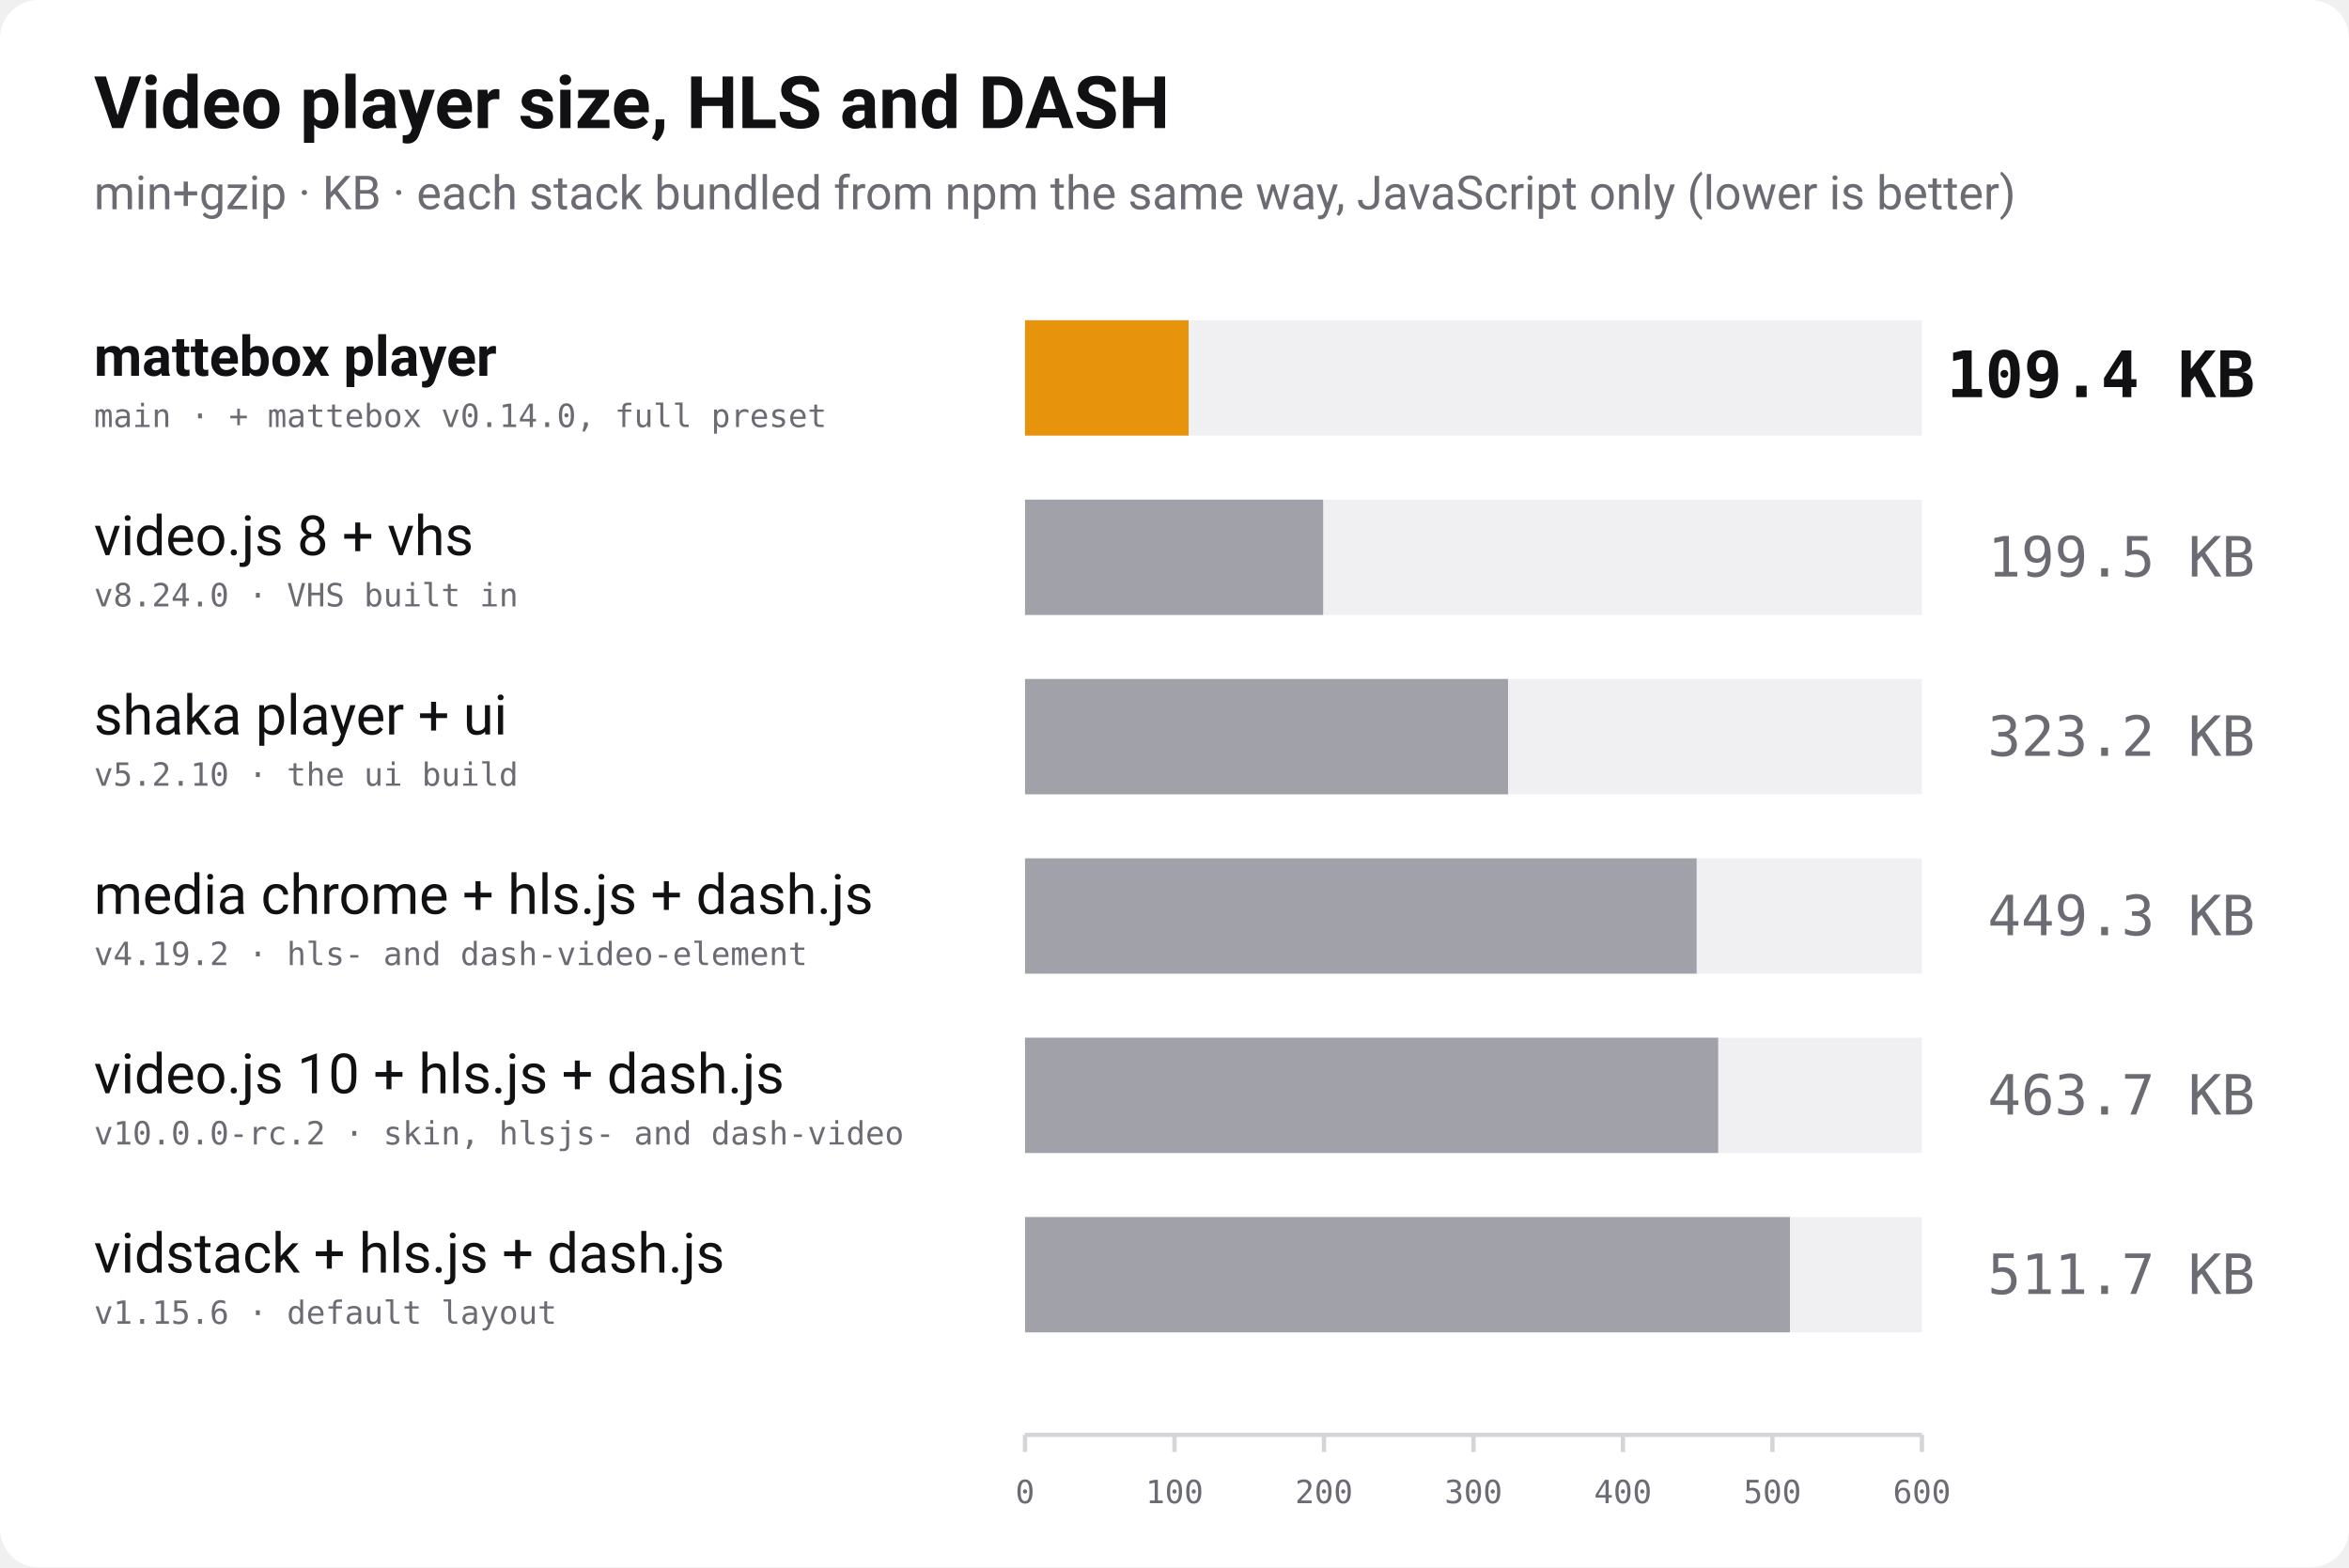
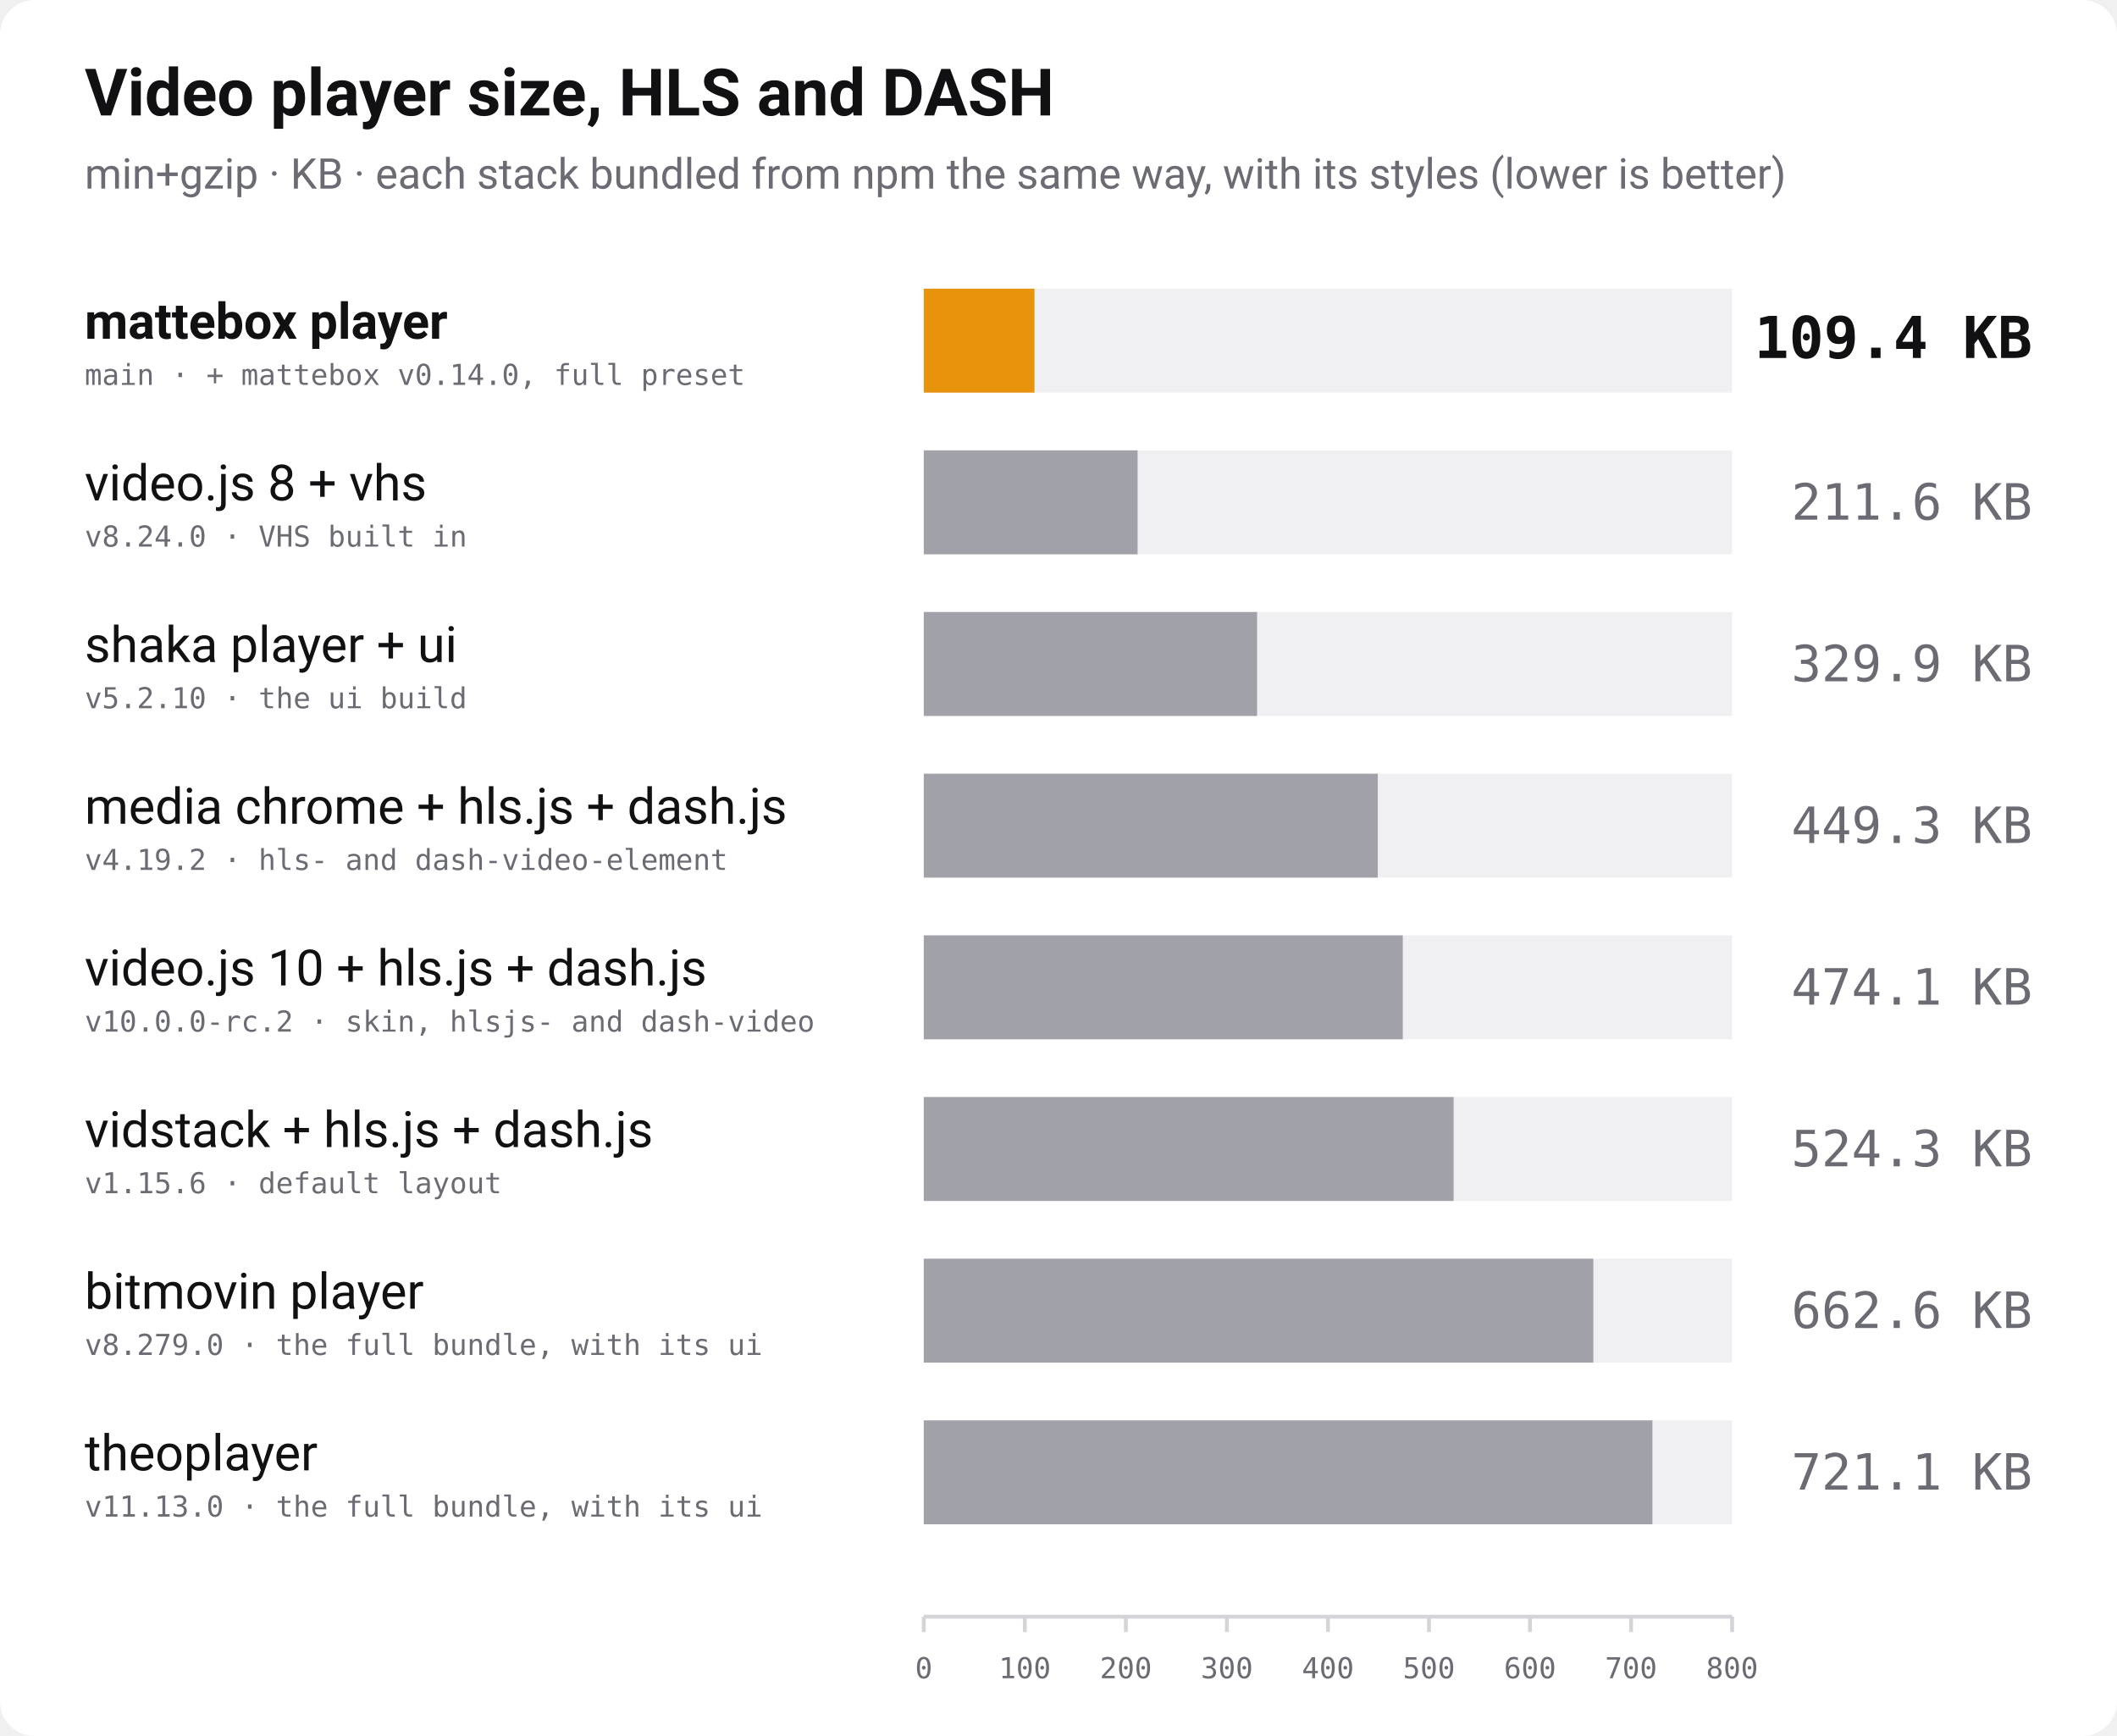
- <svg xmlns="http://www.w3.org/2000/svg" width="1100" height="734" viewBox="0 0 1100 734" role="img" aria-label="Bundle size of video players with HLS and DASH playback, min+gzip, lower is better">
-   <rect width="1100" height="734" rx="18" fill="#ffffff" />
+ <svg xmlns="http://www.w3.org/2000/svg" width="1100" height="902" viewBox="0 0 1100 902" role="img" aria-label="Bundle size of video players with HLS and DASH playback, min+gzip, lower is better">
+   <rect width="1100" height="902" rx="18" fill="#ffffff" />
  <text x="44" y="60" font-family="-apple-system, 'Segoe UI', Roboto, Helvetica, Arial, sans-serif" font-size="34" font-weight="700" fill="#111114">Video player size, HLS and DASH</text>
-   <text x="44" y="98" font-family="-apple-system, 'Segoe UI', Roboto, Helvetica, Arial, sans-serif" font-size="22" fill="#6b6b74">min+gzip · KB · each stack bundled from npm the same way, JavaScript only (lower is better)</text>
+   <text x="44" y="98" font-family="-apple-system, 'Segoe UI', Roboto, Helvetica, Arial, sans-serif" font-size="22" fill="#6b6b74">min+gzip · KB · each stack bundled from npm the same way, with its styles (lower is better)</text>
  <text x="44" y="176" font-family="-apple-system, 'Segoe UI', Roboto, Helvetica, Arial, sans-serif" font-size="26" font-weight="700" fill="#111114">mattebox player</text>
  <text x="44" y="200" font-family="ui-monospace, 'SF Mono', Menlo, Consolas, monospace" font-size="15" fill="#6b6b74">main · + mattebox v0.14.0, full preset</text>
  <rect x="480" y="150" width="420" height="54" fill="#f0f0f3" />
-   <rect x="480" y="150" width="76.6" height="54" fill="#e8930c" />
+   <rect x="480" y="150" width="57.5" height="54" fill="#e8930c" />
  <text x="1056" y="186" text-anchor="end" font-family="ui-monospace, 'SF Mono', Menlo, Consolas, monospace" font-size="30" font-weight="700" fill="#111114">109.4 KB</text>
  <text x="44" y="260" font-family="-apple-system, 'Segoe UI', Roboto, Helvetica, Arial, sans-serif" font-size="26" font-weight="400" fill="#111114">video.js 8 + vhs</text>
  <text x="44" y="284" font-family="ui-monospace, 'SF Mono', Menlo, Consolas, monospace" font-size="15" fill="#6b6b74">v8.24.0 · VHS built in</text>
  <rect x="480" y="234" width="420" height="54" fill="#f0f0f3" />
-   <rect x="480" y="234" width="139.6" height="54" fill="#a1a1aa" />
-   <text x="1056" y="270" text-anchor="end" font-family="ui-monospace, 'SF Mono', Menlo, Consolas, monospace" font-size="26" font-weight="400" fill="#6b6b74">199.5 KB</text>
+   <rect x="480" y="234" width="111.1" height="54" fill="#a1a1aa" />
+   <text x="1056" y="270" text-anchor="end" font-family="ui-monospace, 'SF Mono', Menlo, Consolas, monospace" font-size="26" font-weight="400" fill="#6b6b74">211.6 KB</text>
  <text x="44" y="344" font-family="-apple-system, 'Segoe UI', Roboto, Helvetica, Arial, sans-serif" font-size="26" font-weight="400" fill="#111114">shaka player + ui</text>
  <text x="44" y="368" font-family="ui-monospace, 'SF Mono', Menlo, Consolas, monospace" font-size="15" fill="#6b6b74">v5.2.10 · the ui build</text>
  <rect x="480" y="318" width="420" height="54" fill="#f0f0f3" />
-   <rect x="480" y="318" width="226.2" height="54" fill="#a1a1aa" />
-   <text x="1056" y="354" text-anchor="end" font-family="ui-monospace, 'SF Mono', Menlo, Consolas, monospace" font-size="26" font-weight="400" fill="#6b6b74">323.2 KB</text>
+   <rect x="480" y="318" width="173.2" height="54" fill="#a1a1aa" />
+   <text x="1056" y="354" text-anchor="end" font-family="ui-monospace, 'SF Mono', Menlo, Consolas, monospace" font-size="26" font-weight="400" fill="#6b6b74">329.9 KB</text>
  <text x="44" y="428" font-family="-apple-system, 'Segoe UI', Roboto, Helvetica, Arial, sans-serif" font-size="26" font-weight="400" fill="#111114">media chrome + hls.js + dash.js</text>
  <text x="44" y="452" font-family="ui-monospace, 'SF Mono', Menlo, Consolas, monospace" font-size="15" fill="#6b6b74">v4.19.2 · hls- and dash-video-element</text>
  <rect x="480" y="402" width="420" height="54" fill="#f0f0f3" />
-   <rect x="480" y="402" width="314.5" height="54" fill="#a1a1aa" />
+   <rect x="480" y="402" width="235.9" height="54" fill="#a1a1aa" />
  <text x="1056" y="438" text-anchor="end" font-family="ui-monospace, 'SF Mono', Menlo, Consolas, monospace" font-size="26" font-weight="400" fill="#6b6b74">449.3 KB</text>
  <text x="44" y="512" font-family="-apple-system, 'Segoe UI', Roboto, Helvetica, Arial, sans-serif" font-size="26" font-weight="400" fill="#111114">video.js 10 + hls.js + dash.js</text>
  <text x="44" y="536" font-family="ui-monospace, 'SF Mono', Menlo, Consolas, monospace" font-size="15" fill="#6b6b74">v10.0.0-rc.2 · skin, hlsjs- and dash-video</text>
  <rect x="480" y="486" width="420" height="54" fill="#f0f0f3" />
-   <rect x="480" y="486" width="324.6" height="54" fill="#a1a1aa" />
-   <text x="1056" y="522" text-anchor="end" font-family="ui-monospace, 'SF Mono', Menlo, Consolas, monospace" font-size="26" font-weight="400" fill="#6b6b74">463.7 KB</text>
+   <rect x="480" y="486" width="248.9" height="54" fill="#a1a1aa" />
+   <text x="1056" y="522" text-anchor="end" font-family="ui-monospace, 'SF Mono', Menlo, Consolas, monospace" font-size="26" font-weight="400" fill="#6b6b74">474.1 KB</text>
  <text x="44" y="596" font-family="-apple-system, 'Segoe UI', Roboto, Helvetica, Arial, sans-serif" font-size="26" font-weight="400" fill="#111114">vidstack + hls.js + dash.js</text>
  <text x="44" y="620" font-family="ui-monospace, 'SF Mono', Menlo, Consolas, monospace" font-size="15" fill="#6b6b74">v1.15.6 · default layout</text>
  <rect x="480" y="570" width="420" height="54" fill="#f0f0f3" />
-   <rect x="480" y="570" width="358.2" height="54" fill="#a1a1aa" />
-   <text x="1056" y="606" text-anchor="end" font-family="ui-monospace, 'SF Mono', Menlo, Consolas, monospace" font-size="26" font-weight="400" fill="#6b6b74">511.7 KB</text>
-   <line x1="480" y1="672" x2="900" y2="672" stroke="#d4d4d9" stroke-width="2" />
-   <line x1="480.0" y1="672" x2="480.0" y2="680" stroke="#d4d4d9" stroke-width="2" />
-   <text x="480.0" y="704" text-anchor="middle" font-family="ui-monospace, 'SF Mono', Menlo, Consolas, monospace" font-size="15" fill="#6b6b74">0</text>
-   <line x1="550.0" y1="672" x2="550.0" y2="680" stroke="#d4d4d9" stroke-width="2" />
-   <text x="550.0" y="704" text-anchor="middle" font-family="ui-monospace, 'SF Mono', Menlo, Consolas, monospace" font-size="15" fill="#6b6b74">100</text>
-   <line x1="620.0" y1="672" x2="620.0" y2="680" stroke="#d4d4d9" stroke-width="2" />
-   <text x="620.0" y="704" text-anchor="middle" font-family="ui-monospace, 'SF Mono', Menlo, Consolas, monospace" font-size="15" fill="#6b6b74">200</text>
-   <line x1="690.0" y1="672" x2="690.0" y2="680" stroke="#d4d4d9" stroke-width="2" />
-   <text x="690.0" y="704" text-anchor="middle" font-family="ui-monospace, 'SF Mono', Menlo, Consolas, monospace" font-size="15" fill="#6b6b74">300</text>
-   <line x1="760.0" y1="672" x2="760.0" y2="680" stroke="#d4d4d9" stroke-width="2" />
-   <text x="760.0" y="704" text-anchor="middle" font-family="ui-monospace, 'SF Mono', Menlo, Consolas, monospace" font-size="15" fill="#6b6b74">400</text>
-   <line x1="830.0" y1="672" x2="830.0" y2="680" stroke="#d4d4d9" stroke-width="2" />
-   <text x="830.0" y="704" text-anchor="middle" font-family="ui-monospace, 'SF Mono', Menlo, Consolas, monospace" font-size="15" fill="#6b6b74">500</text>
-   <line x1="900.0" y1="672" x2="900.0" y2="680" stroke="#d4d4d9" stroke-width="2" />
-   <text x="900.0" y="704" text-anchor="middle" font-family="ui-monospace, 'SF Mono', Menlo, Consolas, monospace" font-size="15" fill="#6b6b74">600</text>
+   <rect x="480" y="570" width="275.3" height="54" fill="#a1a1aa" />
+   <text x="1056" y="606" text-anchor="end" font-family="ui-monospace, 'SF Mono', Menlo, Consolas, monospace" font-size="26" font-weight="400" fill="#6b6b74">524.3 KB</text>
+   <text x="44" y="680" font-family="-apple-system, 'Segoe UI', Roboto, Helvetica, Arial, sans-serif" font-size="26" font-weight="400" fill="#111114">bitmovin player</text>
+   <text x="44" y="704" font-family="ui-monospace, 'SF Mono', Menlo, Consolas, monospace" font-size="15" fill="#6b6b74">v8.279.0 · the full bundle, with its ui</text>
+   <rect x="480" y="654" width="420" height="54" fill="#f0f0f3" />
+   <rect x="480" y="654" width="347.9" height="54" fill="#a1a1aa" />
+   <text x="1056" y="690" text-anchor="end" font-family="ui-monospace, 'SF Mono', Menlo, Consolas, monospace" font-size="26" font-weight="400" fill="#6b6b74">662.6 KB</text>
+   <text x="44" y="764" font-family="-apple-system, 'Segoe UI', Roboto, Helvetica, Arial, sans-serif" font-size="26" font-weight="400" fill="#111114">theoplayer</text>
+   <text x="44" y="788" font-family="ui-monospace, 'SF Mono', Menlo, Consolas, monospace" font-size="15" fill="#6b6b74">v11.13.0 · the full bundle, with its ui</text>
+   <rect x="480" y="738" width="420" height="54" fill="#f0f0f3" />
+   <rect x="480" y="738" width="378.6" height="54" fill="#a1a1aa" />
+   <text x="1056" y="774" text-anchor="end" font-family="ui-monospace, 'SF Mono', Menlo, Consolas, monospace" font-size="26" font-weight="400" fill="#6b6b74">721.1 KB</text>
+   <line x1="480" y1="840" x2="900" y2="840" stroke="#d4d4d9" stroke-width="2" />
+   <line x1="480.0" y1="840" x2="480.0" y2="848" stroke="#d4d4d9" stroke-width="2" />
+   <text x="480.0" y="872" text-anchor="middle" font-family="ui-monospace, 'SF Mono', Menlo, Consolas, monospace" font-size="15" fill="#6b6b74">0</text>
+   <line x1="532.5" y1="840" x2="532.5" y2="848" stroke="#d4d4d9" stroke-width="2" />
+   <text x="532.5" y="872" text-anchor="middle" font-family="ui-monospace, 'SF Mono', Menlo, Consolas, monospace" font-size="15" fill="#6b6b74">100</text>
+   <line x1="585.0" y1="840" x2="585.0" y2="848" stroke="#d4d4d9" stroke-width="2" />
+   <text x="585.0" y="872" text-anchor="middle" font-family="ui-monospace, 'SF Mono', Menlo, Consolas, monospace" font-size="15" fill="#6b6b74">200</text>
+   <line x1="637.5" y1="840" x2="637.5" y2="848" stroke="#d4d4d9" stroke-width="2" />
+   <text x="637.5" y="872" text-anchor="middle" font-family="ui-monospace, 'SF Mono', Menlo, Consolas, monospace" font-size="15" fill="#6b6b74">300</text>
+   <line x1="690.0" y1="840" x2="690.0" y2="848" stroke="#d4d4d9" stroke-width="2" />
+   <text x="690.0" y="872" text-anchor="middle" font-family="ui-monospace, 'SF Mono', Menlo, Consolas, monospace" font-size="15" fill="#6b6b74">400</text>
+   <line x1="742.5" y1="840" x2="742.5" y2="848" stroke="#d4d4d9" stroke-width="2" />
+   <text x="742.5" y="872" text-anchor="middle" font-family="ui-monospace, 'SF Mono', Menlo, Consolas, monospace" font-size="15" fill="#6b6b74">500</text>
+   <line x1="795.0" y1="840" x2="795.0" y2="848" stroke="#d4d4d9" stroke-width="2" />
+   <text x="795.0" y="872" text-anchor="middle" font-family="ui-monospace, 'SF Mono', Menlo, Consolas, monospace" font-size="15" fill="#6b6b74">600</text>
+   <line x1="847.5" y1="840" x2="847.5" y2="848" stroke="#d4d4d9" stroke-width="2" />
+   <text x="847.5" y="872" text-anchor="middle" font-family="ui-monospace, 'SF Mono', Menlo, Consolas, monospace" font-size="15" fill="#6b6b74">700</text>
+   <line x1="900.0" y1="840" x2="900.0" y2="848" stroke="#d4d4d9" stroke-width="2" />
+   <text x="900.0" y="872" text-anchor="middle" font-family="ui-monospace, 'SF Mono', Menlo, Consolas, monospace" font-size="15" fill="#6b6b74">800</text>
</svg>
